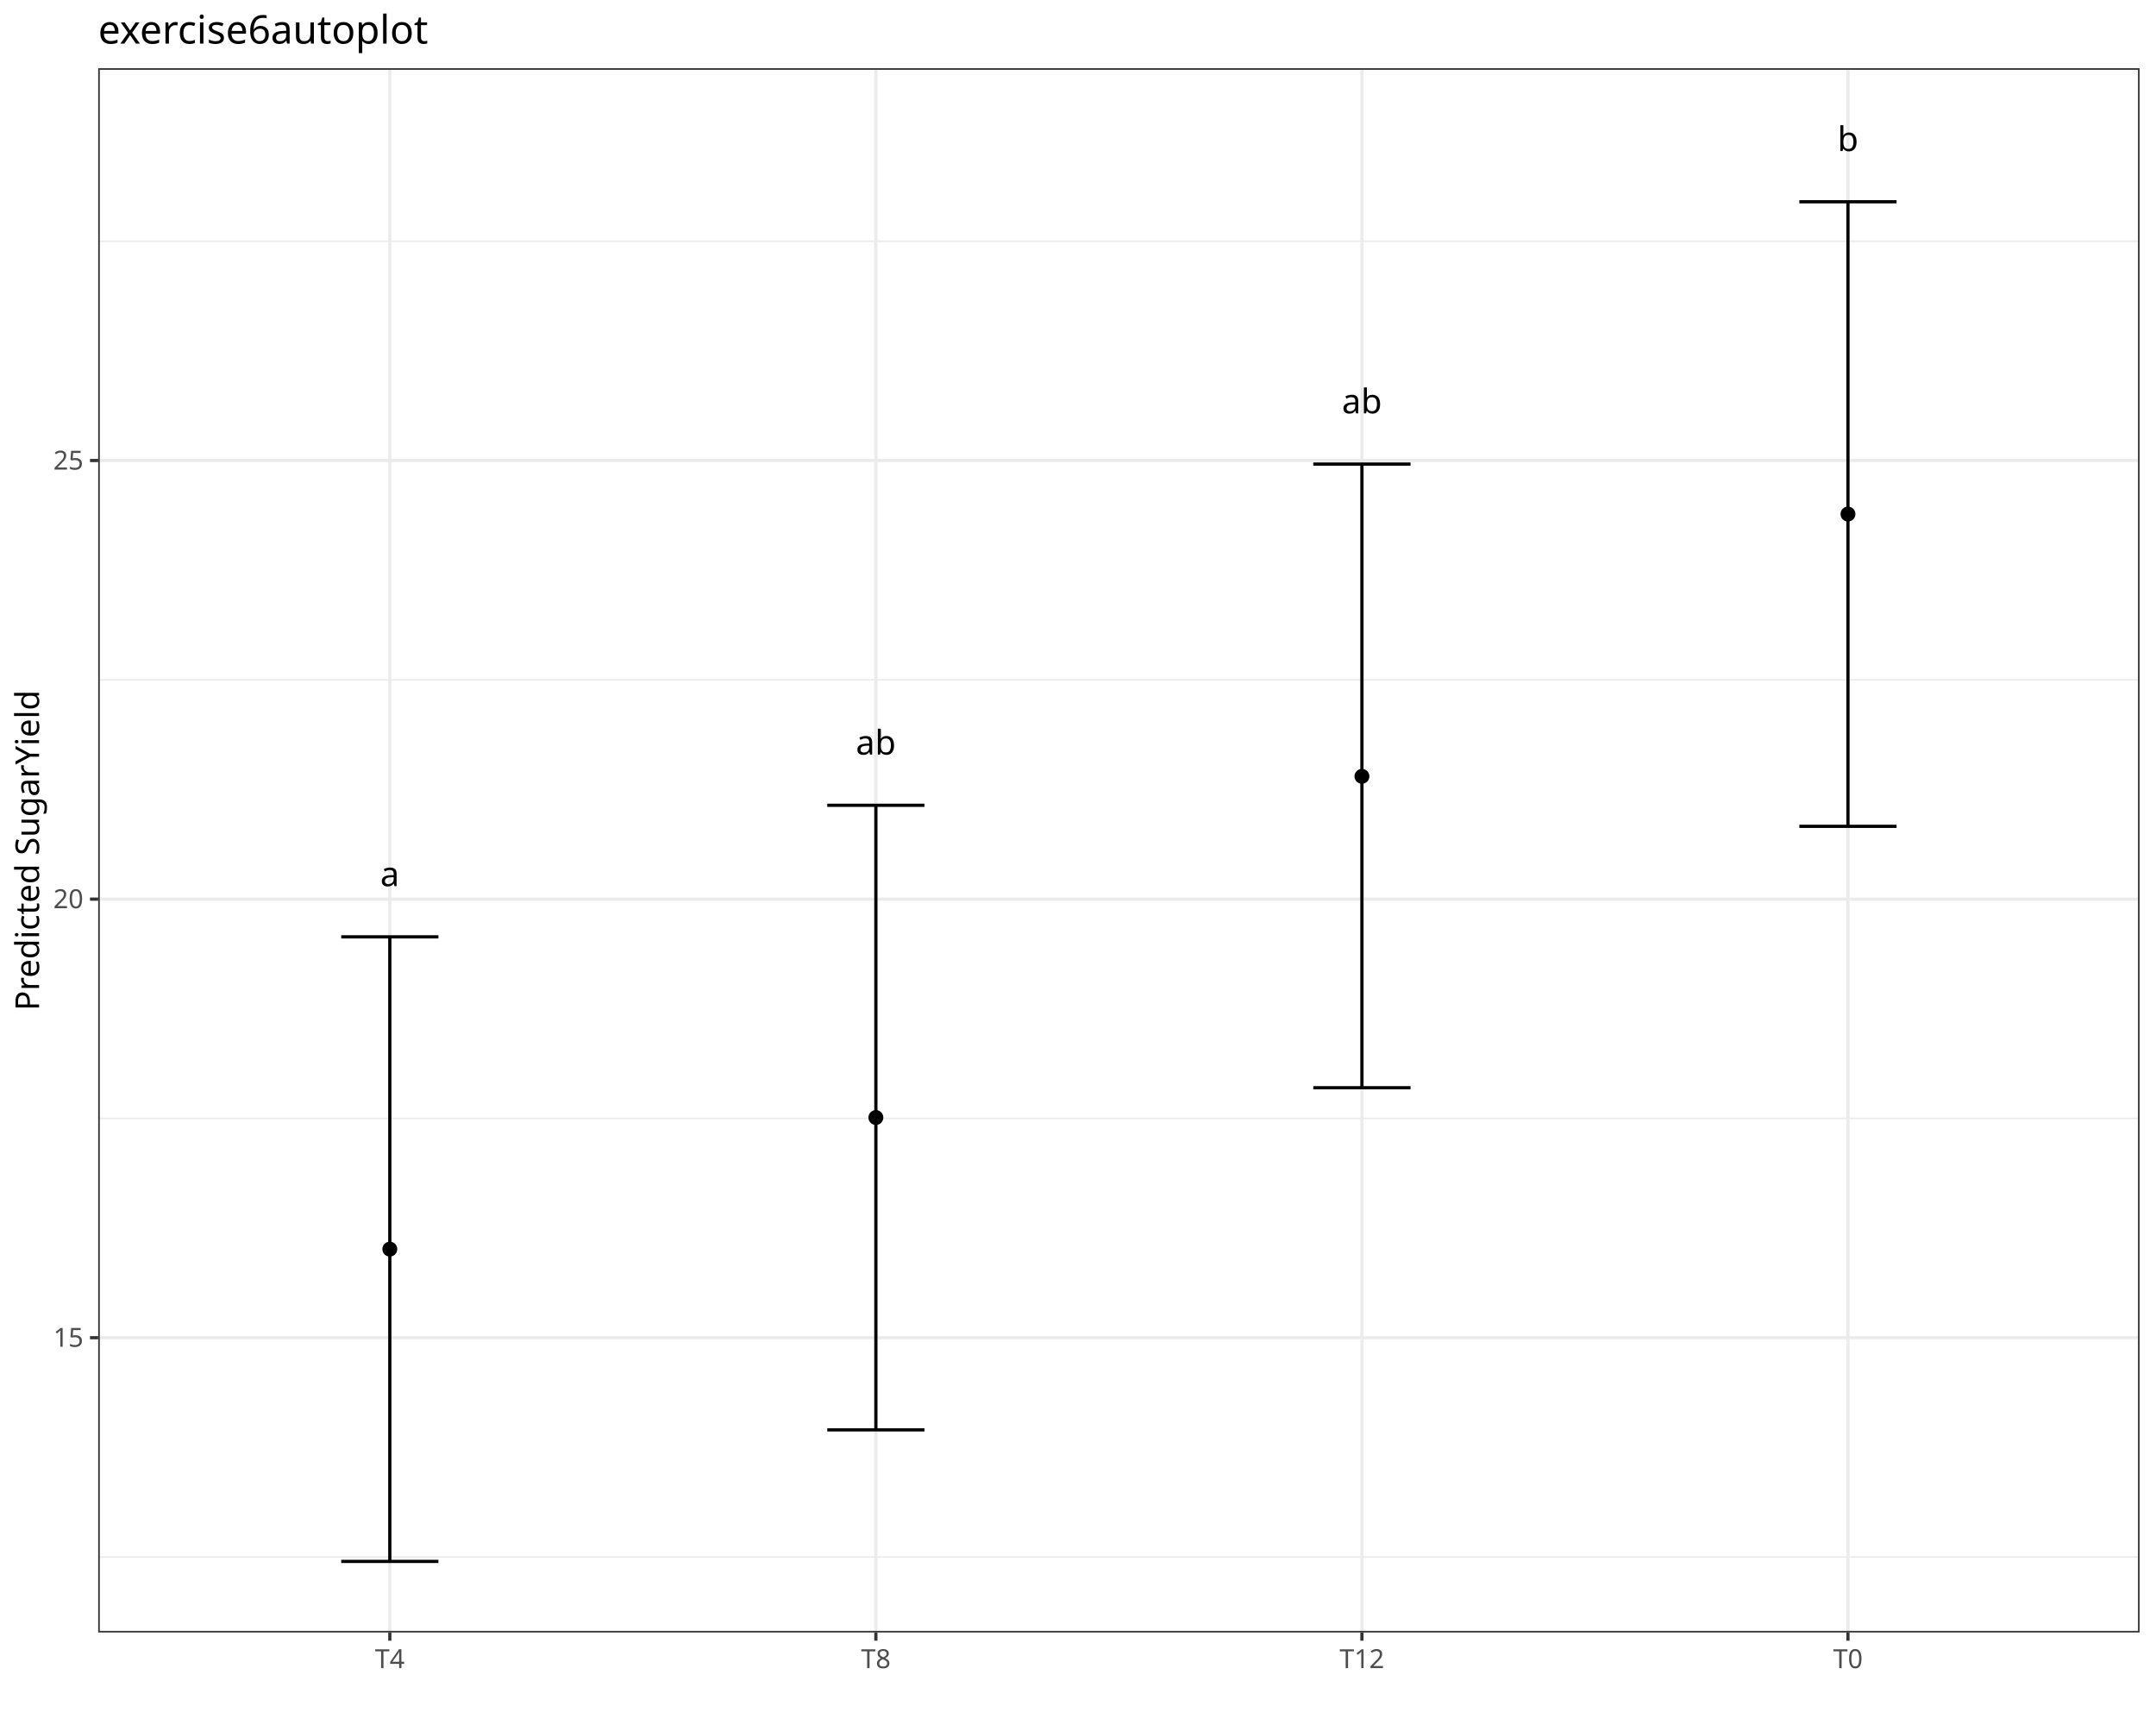
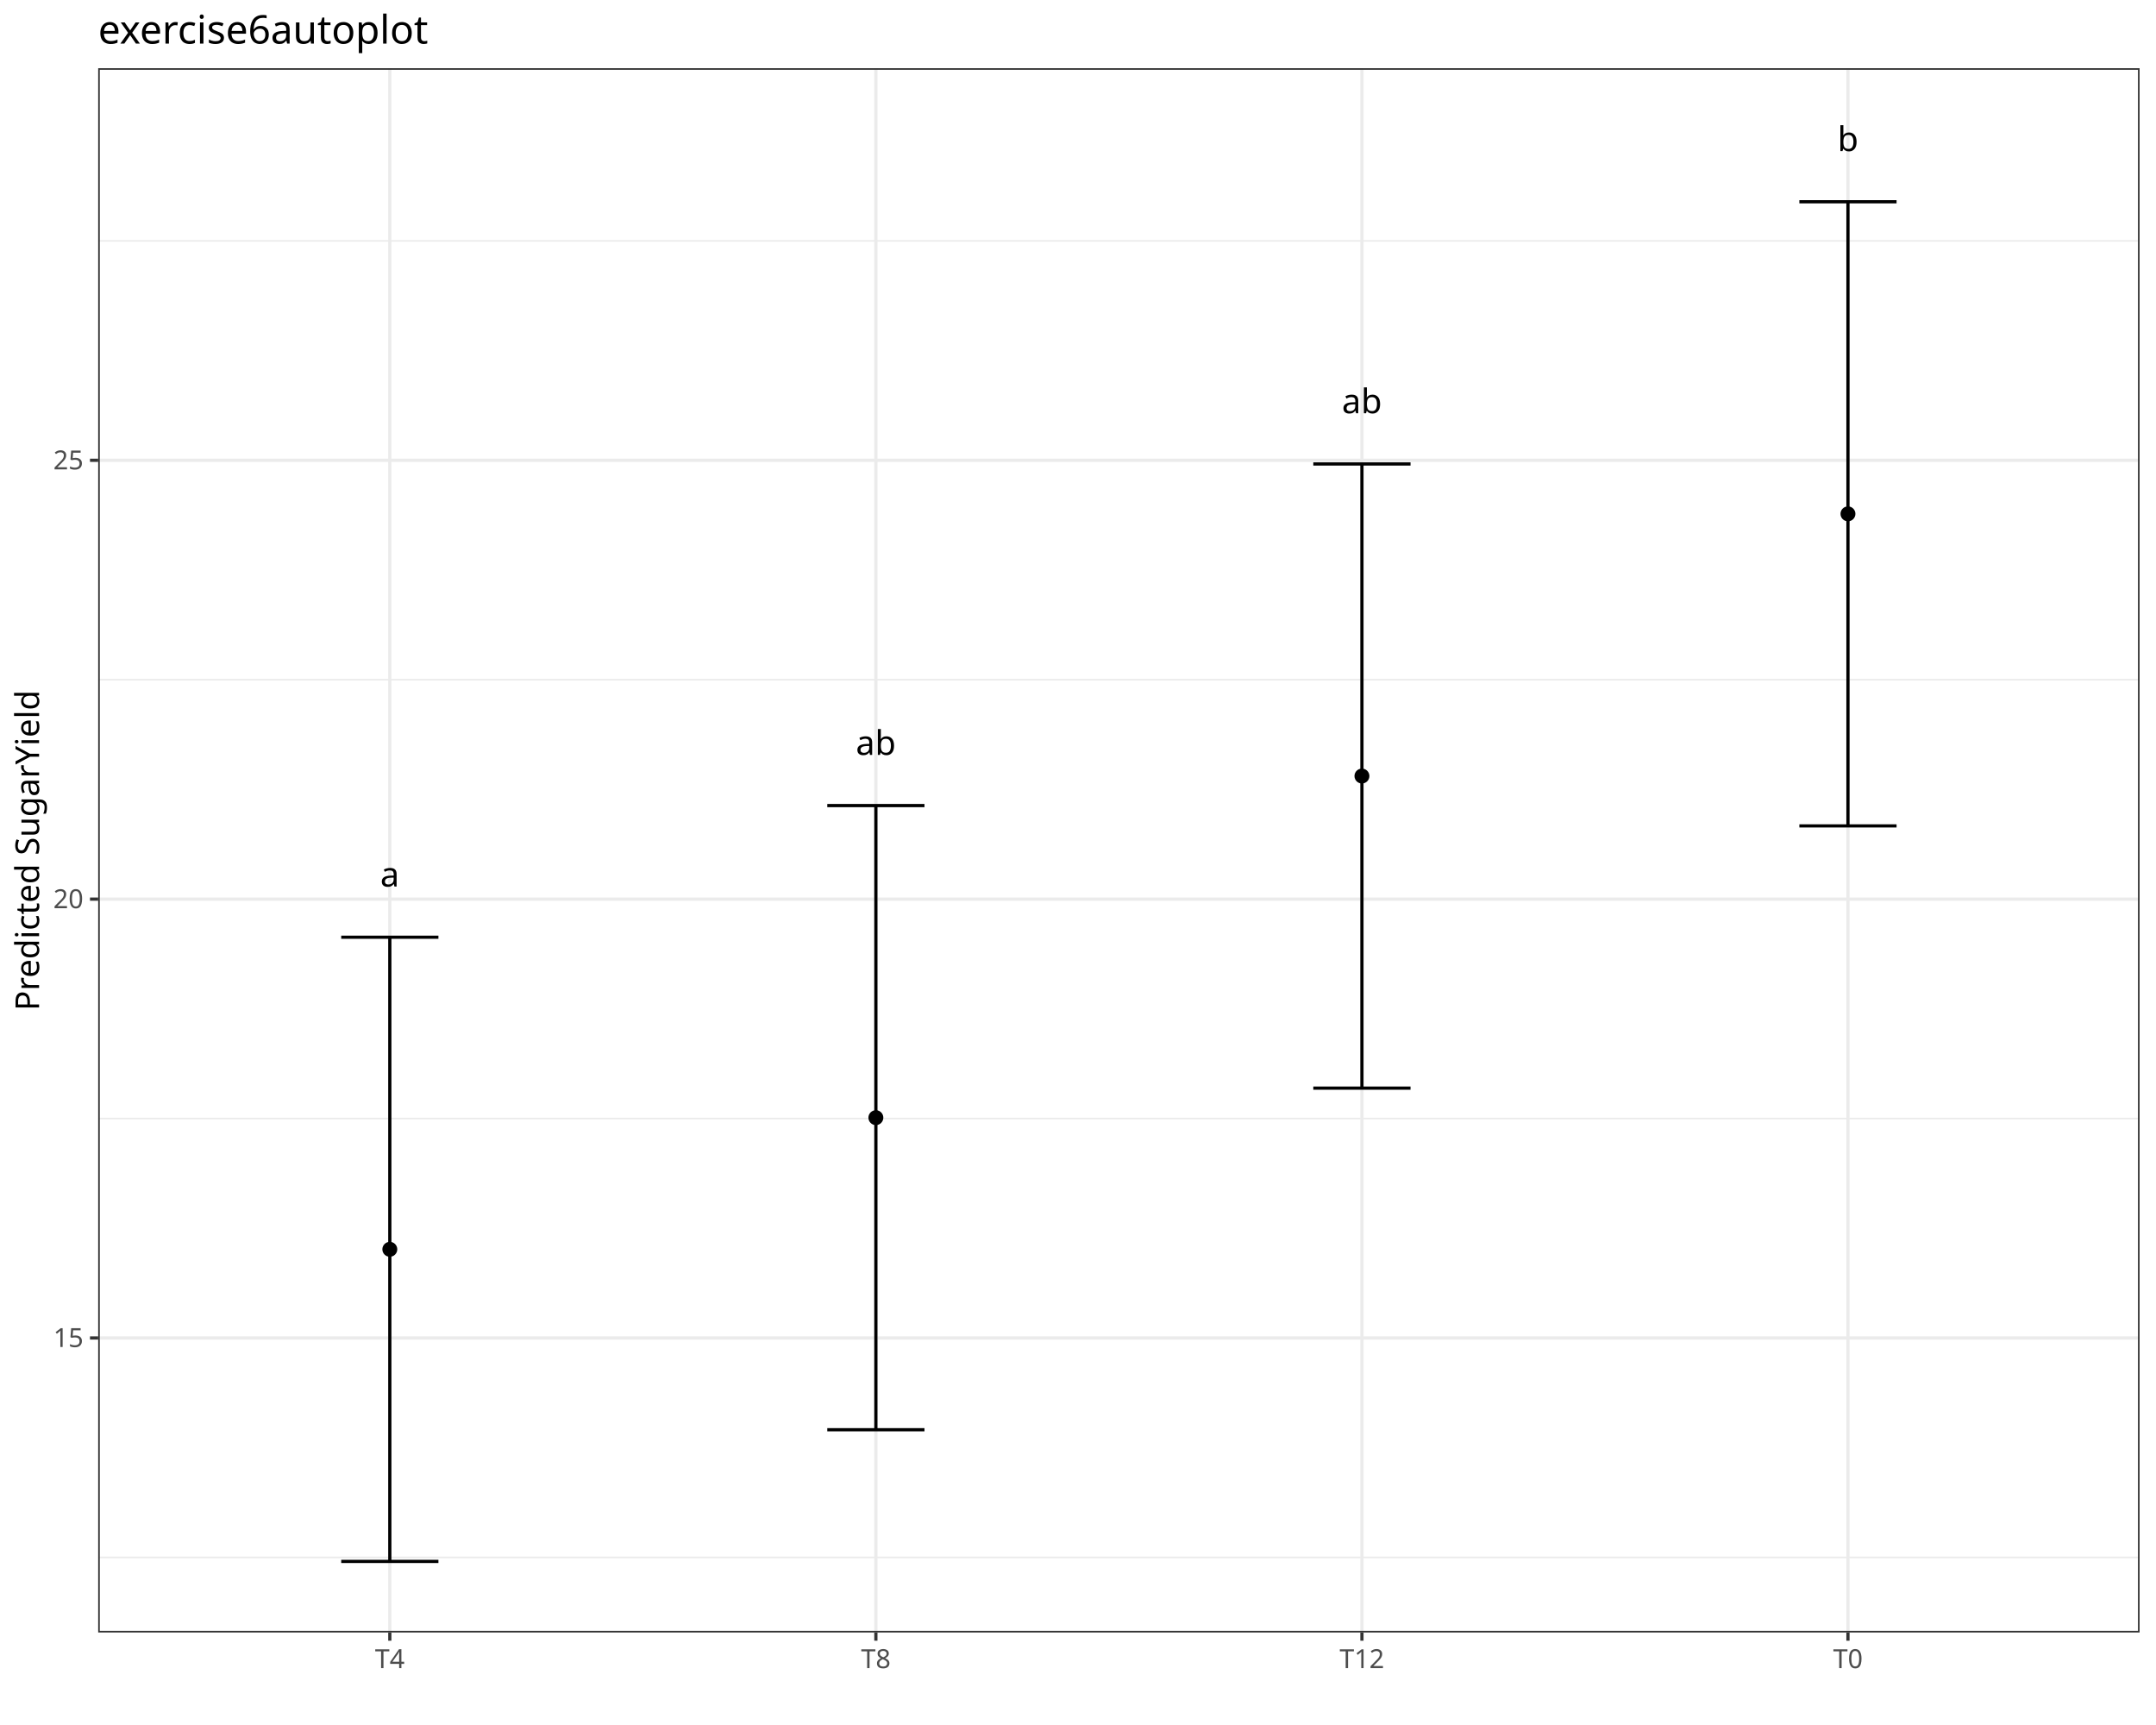
<svg xmlns="http://www.w3.org/2000/svg" class="svglite" data-engine-version="2.0" width="720.00pt" height="576.00pt" viewBox="0 0 720.00 576.00">
  <defs>
    <style type="text/css">
    .svglite line, .svglite polyline, .svglite polygon, .svglite path, .svglite rect, .svglite circle {
      fill: none;
      stroke: #000000;
      stroke-linecap: round;
      stroke-linejoin: round;
      stroke-miterlimit: 10.00;
    }
  </style>
  </defs>
  <rect width="100%" height="100%" style="stroke: none; fill: #FFFFFF;" />
  <defs>
    <clipPath id="cpMC4wMHw3MjAuMDB8MC4wMHw1NzYuMDA=">
      <rect x="0.00" y="0.00" width="720.00" height="576.00" />
    </clipPath>
  </defs>
  <g clip-path="url(#cpMC4wMHw3MjAuMDB8MC4wMHw1NzYuMDA=)">
    <rect x="0.00" y="0.00" width="720.00" height="576.00" style="stroke-width: 1.07; stroke: #FFFFFF; fill: #FFFFFF;" />
  </g>
  <defs>
    <clipPath id="cpMzIuNzl8NzE0LjUyfDIyLjc4fDU0NS4xMQ==">
      <rect x="32.79" y="22.78" width="681.73" height="522.33" />
    </clipPath>
  </defs>
  <g clip-path="url(#cpMzIuNzl8NzE0LjUyfDIyLjc4fDU0NS4xMQ==)">
    <rect x="32.79" y="22.78" width="681.73" height="522.33" style="stroke-width: 1.07; stroke: none; fill: #FFFFFF;" />
-     <polyline points="32.79,519.91 714.52,519.91 " style="stroke-width: 0.53; stroke: #EBEBEB; stroke-linecap: butt;" />
-     <polyline points="32.79,373.46 714.52,373.46 " style="stroke-width: 0.53; stroke: #EBEBEB; stroke-linecap: butt;" />
-     <polyline points="32.79,227.01 714.52,227.01 " style="stroke-width: 0.53; stroke: #EBEBEB; stroke-linecap: butt;" />
-     <polyline points="32.79,80.56 714.52,80.56 " style="stroke-width: 0.53; stroke: #EBEBEB; stroke-linecap: butt;" />
-     <polyline points="32.79,446.68 714.52,446.68 " style="stroke-width: 1.07; stroke: #EBEBEB; stroke-linecap: butt;" />
+     <polyline points="32.79,520.03 714.52,520.03 " style="stroke-width: 0.53; stroke: #EBEBEB; stroke-linecap: butt;" />
+     <polyline points="32.79,373.50 714.52,373.50 " style="stroke-width: 0.53; stroke: #EBEBEB; stroke-linecap: butt;" />
+     <polyline points="32.79,226.96 714.52,226.96 " style="stroke-width: 0.53; stroke: #EBEBEB; stroke-linecap: butt;" />
+     <polyline points="32.79,80.43 714.52,80.43 " style="stroke-width: 0.53; stroke: #EBEBEB; stroke-linecap: butt;" />
+     <polyline points="32.79,446.76 714.52,446.76 " style="stroke-width: 1.07; stroke: #EBEBEB; stroke-linecap: butt;" />
    <polyline points="32.79,300.23 714.52,300.23 " style="stroke-width: 1.07; stroke: #EBEBEB; stroke-linecap: butt;" />
-     <polyline points="32.79,153.78 714.52,153.78 " style="stroke-width: 1.07; stroke: #EBEBEB; stroke-linecap: butt;" />
+     <polyline points="32.79,153.70 714.52,153.70 " style="stroke-width: 1.07; stroke: #EBEBEB; stroke-linecap: butt;" />
    <polyline points="130.18,545.11 130.18,22.78 " style="stroke-width: 1.07; stroke: #EBEBEB; stroke-linecap: butt;" />
    <polyline points="292.50,545.11 292.50,22.78 " style="stroke-width: 1.07; stroke: #EBEBEB; stroke-linecap: butt;" />
    <polyline points="454.82,545.11 454.82,22.78 " style="stroke-width: 1.07; stroke: #EBEBEB; stroke-linecap: butt;" />
    <polyline points="617.13,545.11 617.13,22.78 " style="stroke-width: 1.07; stroke: #EBEBEB; stroke-linecap: butt;" />
-     <circle cx="130.18" cy="417.10" r="2.49" style="stroke-width: 0.71; stroke: none; fill: #000000;" />
-     <circle cx="292.50" cy="373.16" r="2.49" style="stroke-width: 0.71; stroke: none; fill: #000000;" />
-     <circle cx="454.82" cy="259.23" r="2.49" style="stroke-width: 0.71; stroke: none; fill: #000000;" />
-     <circle cx="617.13" cy="171.65" r="2.49" style="stroke-width: 0.71; stroke: none; fill: #000000;" />
-     <polyline points="113.95,312.83 146.41,312.83 " style="stroke-width: 1.07; stroke-linecap: butt;" />
-     <polyline points="130.18,312.83 130.18,521.37 " style="stroke-width: 1.07; stroke-linecap: butt;" />
+     <circle cx="130.18" cy="417.16" r="2.49" style="stroke-width: 0.71; stroke: none; fill: #000000;" />
+     <circle cx="292.50" cy="373.20" r="2.49" style="stroke-width: 0.71; stroke: none; fill: #000000;" />
+     <circle cx="454.82" cy="259.13" r="2.49" style="stroke-width: 0.71; stroke: none; fill: #000000;" />
+     <circle cx="617.13" cy="171.58" r="2.49" style="stroke-width: 0.71; stroke: none; fill: #000000;" />
+     <polyline points="113.95,312.95 146.41,312.95 " style="stroke-width: 1.07; stroke-linecap: butt;" />
+     <polyline points="130.18,312.95 130.18,521.37 " style="stroke-width: 1.07; stroke-linecap: butt;" />
    <polyline points="113.95,521.37 146.41,521.37 " style="stroke-width: 1.07; stroke-linecap: butt;" />
-     <polyline points="276.27,268.89 308.73,268.89 " style="stroke-width: 1.07; stroke-linecap: butt;" />
-     <polyline points="292.50,268.89 292.50,477.44 " style="stroke-width: 1.07; stroke-linecap: butt;" />
-     <polyline points="276.27,477.44 308.73,477.44 " style="stroke-width: 1.07; stroke-linecap: butt;" />
-     <polyline points="438.58,154.96 471.05,154.96 " style="stroke-width: 1.07; stroke-linecap: butt;" />
-     <polyline points="454.82,154.96 454.82,363.21 " style="stroke-width: 1.07; stroke-linecap: butt;" />
-     <polyline points="438.58,363.21 471.05,363.21 " style="stroke-width: 1.07; stroke-linecap: butt;" />
-     <polyline points="600.90,67.38 633.36,67.38 " style="stroke-width: 1.07; stroke-linecap: butt;" />
-     <polyline points="617.13,67.38 617.13,275.92 " style="stroke-width: 1.07; stroke-linecap: butt;" />
-     <polyline points="600.90,275.92 633.36,275.92 " style="stroke-width: 1.07; stroke-linecap: butt;" />
-     <text x="130.18" y="295.89" text-anchor="middle" style="font-size: 11.38px; font-family: sans;" textLength="6.33px" lengthAdjust="spacingAndGlyphs">a</text>
-     <text x="292.50" y="251.96" text-anchor="middle" style="font-size: 11.38px; font-family: sans;" textLength="12.66px" lengthAdjust="spacingAndGlyphs">ab</text>
-     <text x="454.82" y="138.02" text-anchor="middle" style="font-size: 11.38px; font-family: sans;" textLength="12.66px" lengthAdjust="spacingAndGlyphs">ab</text>
+     <polyline points="276.27,268.99 308.73,268.99 " style="stroke-width: 1.07; stroke-linecap: butt;" />
+     <polyline points="292.50,268.99 292.50,477.41 " style="stroke-width: 1.07; stroke-linecap: butt;" />
+     <polyline points="276.27,477.41 308.73,477.41 " style="stroke-width: 1.07; stroke-linecap: butt;" />
+     <polyline points="438.58,154.92 471.05,154.92 " style="stroke-width: 1.07; stroke-linecap: butt;" />
+     <polyline points="454.82,154.92 454.82,363.34 " style="stroke-width: 1.07; stroke-linecap: butt;" />
+     <polyline points="438.58,363.34 471.05,363.34 " style="stroke-width: 1.07; stroke-linecap: butt;" />
+     <polyline points="600.90,67.37 633.36,67.37 " style="stroke-width: 1.07; stroke-linecap: butt;" />
+     <polyline points="617.13,67.37 617.13,275.78 " style="stroke-width: 1.07; stroke-linecap: butt;" />
+     <polyline points="600.90,275.78 633.36,275.78 " style="stroke-width: 1.07; stroke-linecap: butt;" />
+     <text x="130.18" y="296.03" text-anchor="middle" style="font-size: 11.38px; font-family: sans;" textLength="6.33px" lengthAdjust="spacingAndGlyphs">a</text>
+     <text x="292.50" y="252.07" text-anchor="middle" style="font-size: 11.38px; font-family: sans;" textLength="12.66px" lengthAdjust="spacingAndGlyphs">ab</text>
+     <text x="454.82" y="137.99" text-anchor="middle" style="font-size: 11.38px; font-family: sans;" textLength="12.66px" lengthAdjust="spacingAndGlyphs">ab</text>
    <text x="617.13" y="50.44" text-anchor="middle" style="font-size: 11.38px; font-family: sans;" textLength="6.33px" lengthAdjust="spacingAndGlyphs">b</text>
    <rect x="32.79" y="22.78" width="681.73" height="522.33" style="stroke-width: 1.07; stroke: #333333;" />
  </g>
  <g clip-path="url(#cpMC4wMHw3MjAuMDB8MC4wMHw1NzYuMDA=)">
-     <text x="27.86" y="449.71" text-anchor="end" style="font-size: 8.80px; fill: #4D4D4D; font-family: sans;" textLength="9.79px" lengthAdjust="spacingAndGlyphs">15</text>
+     <text x="27.86" y="449.79" text-anchor="end" style="font-size: 8.80px; fill: #4D4D4D; font-family: sans;" textLength="9.79px" lengthAdjust="spacingAndGlyphs">15</text>
    <text x="27.86" y="303.26" text-anchor="end" style="font-size: 8.80px; fill: #4D4D4D; font-family: sans;" textLength="9.79px" lengthAdjust="spacingAndGlyphs">20</text>
-     <text x="27.86" y="156.81" text-anchor="end" style="font-size: 8.80px; fill: #4D4D4D; font-family: sans;" textLength="9.79px" lengthAdjust="spacingAndGlyphs">25</text>
-     <polyline points="30.05,446.68 32.79,446.68 " style="stroke-width: 1.07; stroke: #333333; stroke-linecap: butt;" />
+     <text x="27.86" y="156.73" text-anchor="end" style="font-size: 8.80px; fill: #4D4D4D; font-family: sans;" textLength="9.79px" lengthAdjust="spacingAndGlyphs">25</text>
+     <polyline points="30.05,446.76 32.79,446.76 " style="stroke-width: 1.07; stroke: #333333; stroke-linecap: butt;" />
    <polyline points="30.05,300.23 32.79,300.23 " style="stroke-width: 1.07; stroke: #333333; stroke-linecap: butt;" />
-     <polyline points="30.05,153.78 32.79,153.78 " style="stroke-width: 1.07; stroke: #333333; stroke-linecap: butt;" />
+     <polyline points="30.05,153.70 32.79,153.70 " style="stroke-width: 1.07; stroke: #333333; stroke-linecap: butt;" />
    <polyline points="130.18,547.85 130.18,545.11 " style="stroke-width: 1.07; stroke: #333333; stroke-linecap: butt;" />
    <polyline points="292.50,547.85 292.50,545.11 " style="stroke-width: 1.07; stroke: #333333; stroke-linecap: butt;" />
    <polyline points="454.82,547.85 454.82,545.11 " style="stroke-width: 1.07; stroke: #333333; stroke-linecap: butt;" />
    <polyline points="617.13,547.85 617.13,545.11 " style="stroke-width: 1.07; stroke: #333333; stroke-linecap: butt;" />
    <text x="130.18" y="557.01" text-anchor="middle" style="font-size: 8.80px; fill: #4D4D4D; font-family: sans;" textLength="10.27px" lengthAdjust="spacingAndGlyphs">T4</text>
    <text x="292.50" y="557.01" text-anchor="middle" style="font-size: 8.80px; fill: #4D4D4D; font-family: sans;" textLength="10.27px" lengthAdjust="spacingAndGlyphs">T8</text>
    <text x="454.82" y="557.01" text-anchor="middle" style="font-size: 8.80px; fill: #4D4D4D; font-family: sans;" textLength="15.16px" lengthAdjust="spacingAndGlyphs">T12</text>
    <text x="617.13" y="557.01" text-anchor="middle" style="font-size: 8.80px; fill: #4D4D4D; font-family: sans;" textLength="10.27px" lengthAdjust="spacingAndGlyphs">T0</text>
    <text transform="translate(13.05,283.95) rotate(-90)" text-anchor="middle" style="font-size: 11.00px; font-family: sans;" textLength="103.35px" lengthAdjust="spacingAndGlyphs">Predicted SugarYield</text>
    <text x="32.79" y="14.56" style="font-size: 13.20px; font-family: sans;" textLength="103.48px" lengthAdjust="spacingAndGlyphs">exercise6autoplot</text>
  </g>
</svg>
